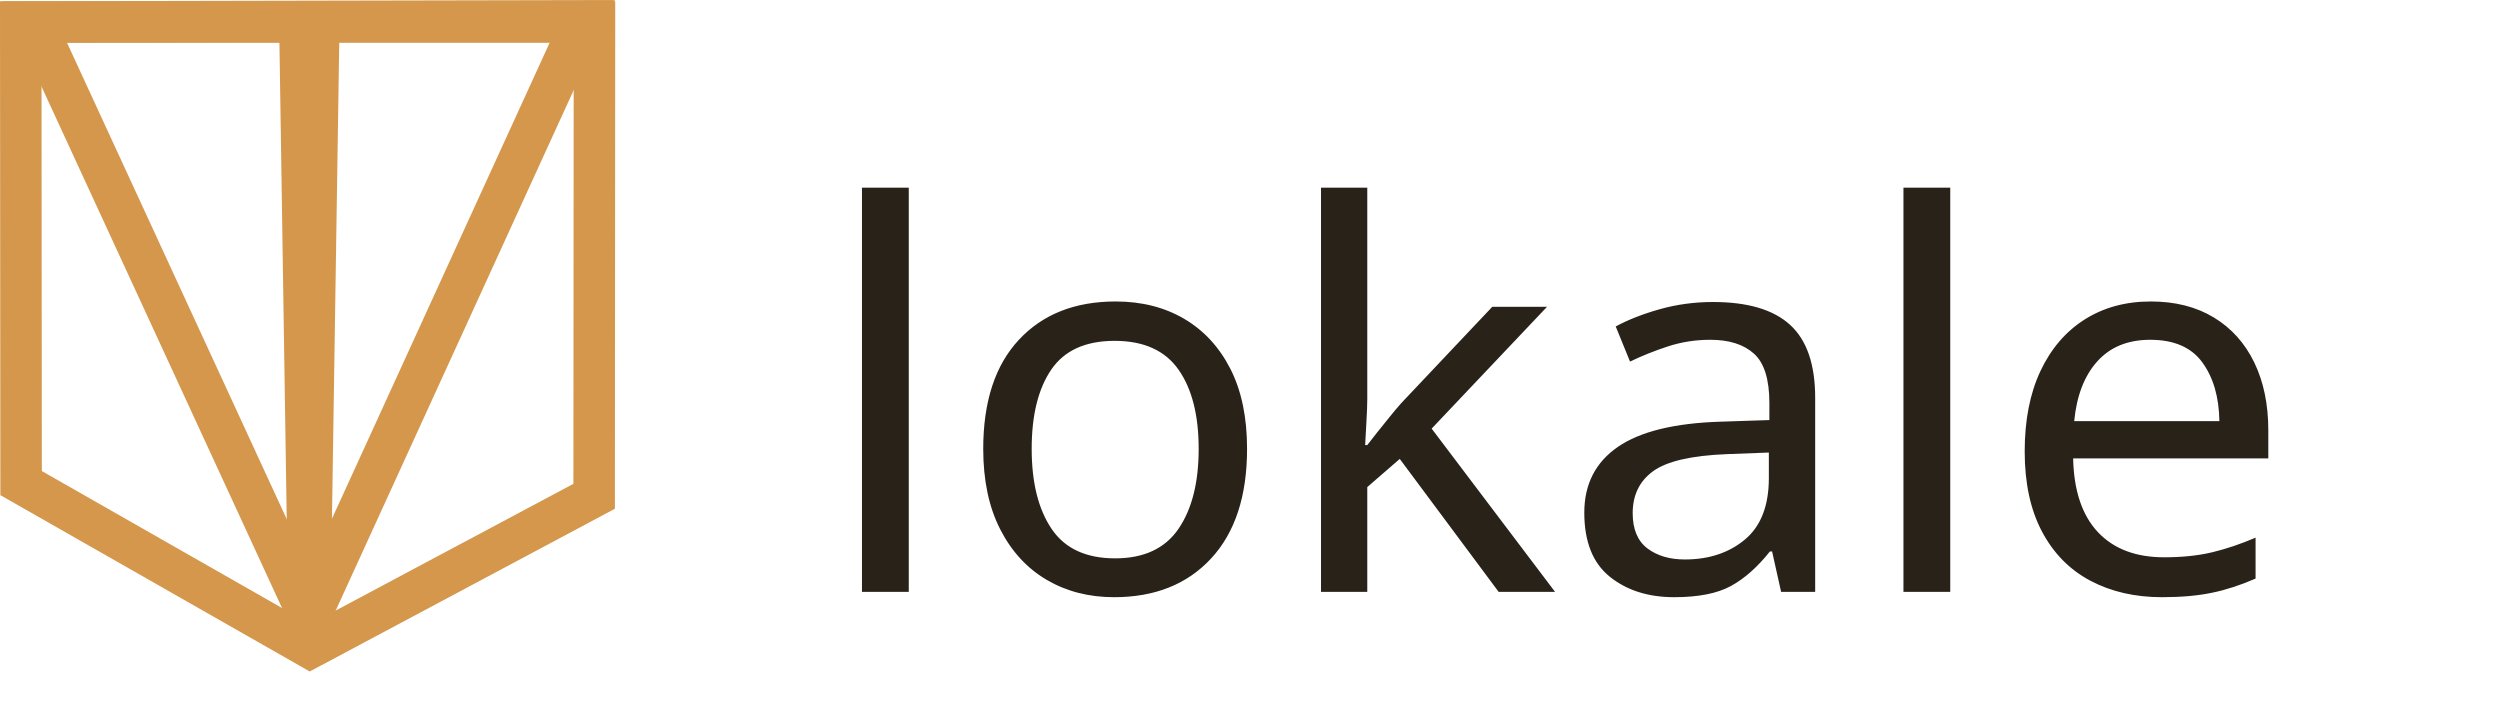
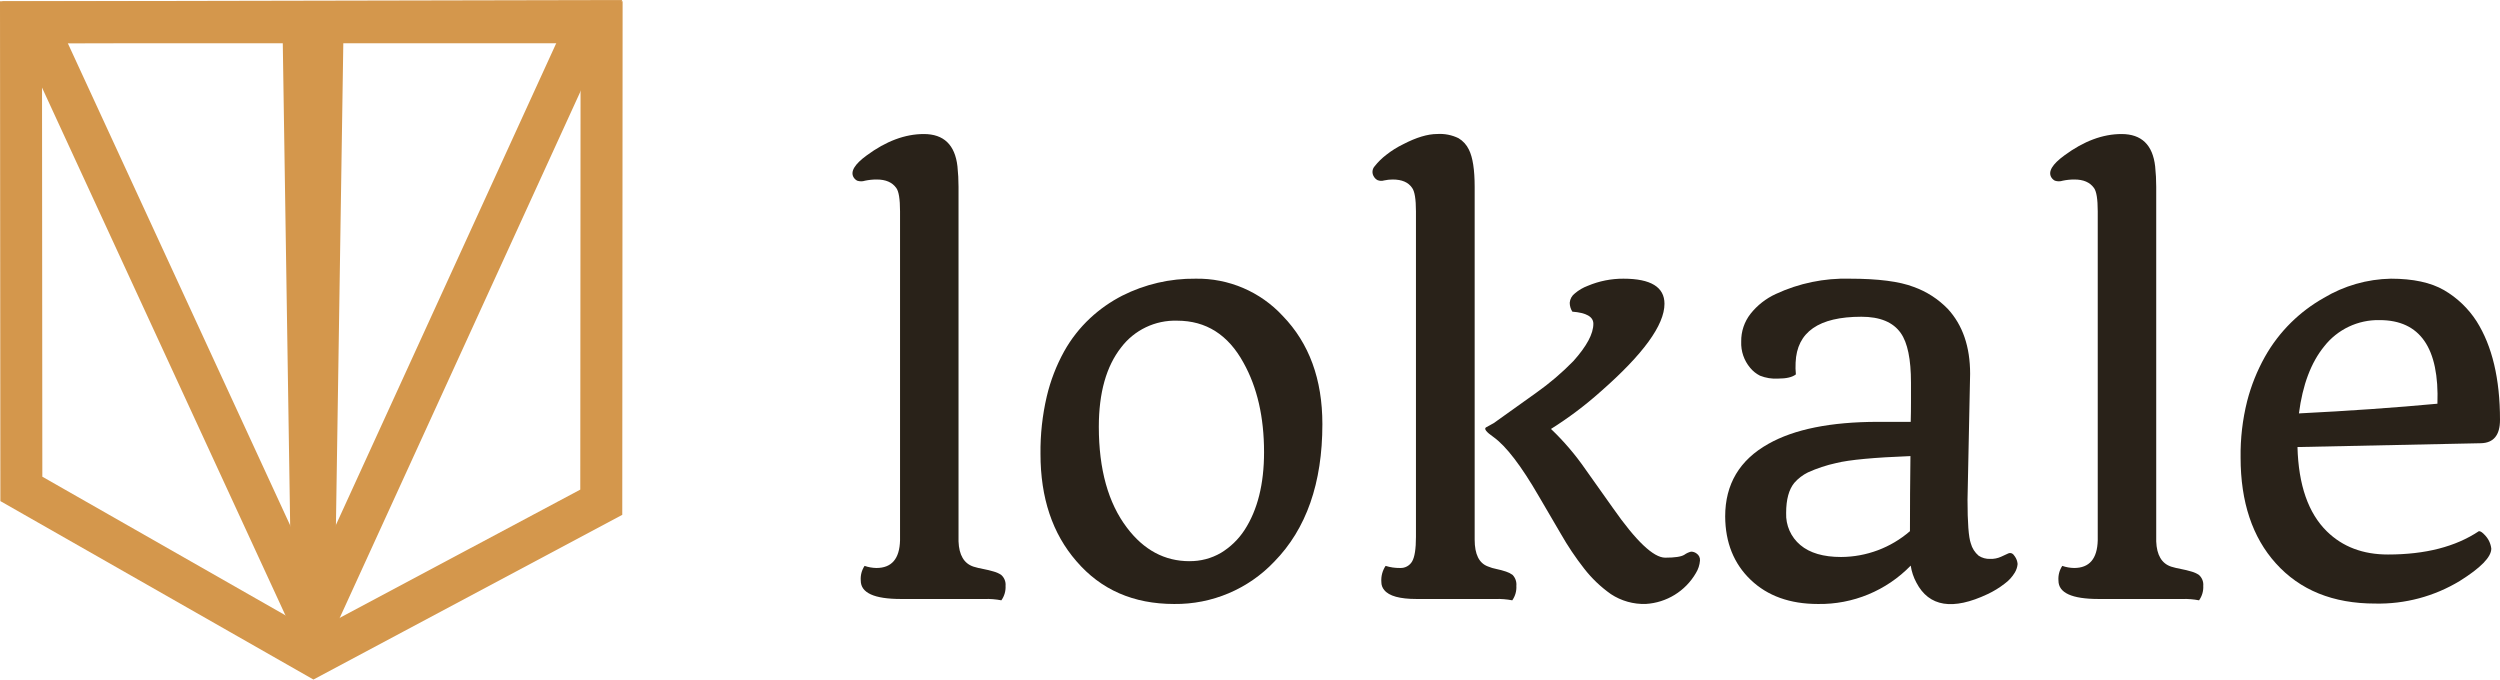
- <svg xmlns="http://www.w3.org/2000/svg" viewBox="0 0 662.71 192.29">
+ <svg xmlns="http://www.w3.org/2000/svg" viewBox="0 0 654.86 178">
  <defs>
-     <style>.cls-1{fill:#d4974c;}.cls-2{fill:none;stroke:#d4974c;stroke-miterlimit:10;stroke-width:11px;}.cls-3{font-size:141px;fill:#292219;font-family:Quando-Regular, Quando;}</style>
+     <style>.cls-1{fill:#d4974c;}.cls-2{fill:none;stroke:#d4974c;stroke-miterlimit:10;stroke-width:11px;}.cls-3{fill:#292219;}</style>
  </defs>
  <g id="Layer_2" data-name="Layer 2">
    <g id="Layer_1-2" data-name="Layer 1">
      <path class="cls-1" d="M11,11.34H152.08L152,128.25,82.24,165.44,11.09,124.87,11,11.34M0,.34.1,131.26l82,46.74L163,134.86,163.09.34Z" />
      <path class="cls-1" d="M145.85,11,82,150.61,17.75,11.3,145.85,11M163,0,.58.34,82.06,177,163,0Z" />
      <polygon class="cls-2" points="82 169.83 79.5 6.5 84.5 6.5 82 169.83" />
-       <text class="cls-3" transform="translate(216.51 156.9)">lokale</text>
+       <path class="cls-3" d="M236,156.9q-10.53,0-10.53-4.82a6.1,6.1,0,0,1,1-3.85,10,10,0,0,0,3.1.55q6,0,6.19-7.23V55.35q0-4.82-1-6.13c-1.06-1.47-2.75-2.2-5.1-2.2a14.71,14.71,0,0,0-3.06.31,3.29,3.29,0,0,1-2.06,0,2.41,2.41,0,0,1-.93-.86q-1.38-2.27,3.44-5.78,7.57-5.58,14.94-5.58,7.84,0,8.81,8.47a51,51,0,0,1,.28,5.37v92.87c.13,3.58,1.44,5.79,3.92,6.61a21.85,21.85,0,0,0,2.58.62,26.51,26.51,0,0,1,2.72.66,6.89,6.89,0,0,1,1.93.86,3.4,3.4,0,0,1,1.17,2.89,5.94,5.94,0,0,1-1.1,3.79,20,20,0,0,0-4.41-.35Z" />
+       <path class="cls-3" d="M272.55,118.9a63,63,0,0,1,1.65-15.08,46.41,46.41,0,0,1,4.54-11.77,35.56,35.56,0,0,1,6.82-8.71,37.35,37.35,0,0,1,8.4-5.89A41.58,41.58,0,0,1,313.17,73,30.37,30.37,0,0,1,336,82.75q10.4,10.74,10.39,28.37,0,23.13-12.6,36a35.55,35.55,0,0,1-26.23,11.09q-16,0-25.61-11.22Q272.55,136.18,272.55,118.9Zm39,28.09a16,16,0,0,0,8.27-2.17,19.4,19.4,0,0,0,6.19-6q5.1-7.85,5.1-20.38,0-13.77-5.37-23.4Q319.71,84,308.35,84a17.72,17.72,0,0,0-14.67,7q-5.85,7.44-5.85,20.8,0,16.72,7.37,26.43Q301.82,147,311.58,147Z" />
+       <path class="cls-3" d="M396.13,157.25a20,20,0,0,0-4.41-.35H371.07q-6.61,0-8.47-2.34a3.13,3.13,0,0,1-.76-2.07,6.72,6.72,0,0,1,1.11-4.26,12.13,12.13,0,0,0,3.78.55,3.46,3.46,0,0,0,3.17-1.72q1-1.73,1-6.41V55.35q0-4.76-1-6.13c-1-1.47-2.66-2.2-5.1-2.2a10.71,10.71,0,0,0-2.23.24,2.58,2.58,0,0,1-1.72-.07,2.33,2.33,0,0,1-.93-.86,2.24,2.24,0,0,1,.17-2.79,17.13,17.13,0,0,1,3.06-3,24,24,0,0,1,4.41-2.76q5.16-2.68,8.91-2.68a11.13,11.13,0,0,1,5.58,1.1,6.93,6.93,0,0,1,2.72,3q1.51,3,1.51,9.78v92.39q0,5.72,3.45,7a11.45,11.45,0,0,0,2.3.69,21.54,21.54,0,0,1,2.45.66,6,6,0,0,1,1.72.86,3.62,3.62,0,0,1,1,2.89A5.94,5.94,0,0,1,396.13,157.25ZM425.25,73Q436,73,436,79.58q0,8.34-16.73,23a97.2,97.2,0,0,1-13,9.78,67.93,67.93,0,0,1,9,10.53l7.23,10.19q9.09,13,13.7,13c2.52,0,4.19-.25,5-.76a5.12,5.12,0,0,1,1.76-.82,2.37,2.37,0,0,1,1.44.48,2,2,0,0,1,.9,1.86,7.3,7.3,0,0,1-1.07,3.27,16.29,16.29,0,0,1-13.12,8.09,15.67,15.67,0,0,1-9.15-2.58,32.78,32.78,0,0,1-7-6.68,75,75,0,0,1-6.12-9.12l-5.72-9.78q-6.94-12-11.91-15.56-2.89-2-1.93-2.55l2-1.1,11.09-7.92a70.66,70.66,0,0,0,9.77-8.33q5.24-5.85,5.23-9.77c0-1.84-1.83-2.89-5.5-3.17a4.31,4.31,0,0,1-.69-2.34,3.37,3.37,0,0,1,1.34-2.44,11.27,11.27,0,0,1,3.41-2A23.77,23.77,0,0,1,425.25,73Z" />
+       <path class="cls-3" d="M500.5,148.16a33.1,33.1,0,0,1-24.3,10.05q-11,0-17.62-6.33t-6.68-16.6q0-12.66,11.29-19,10.19-5.77,28.71-5.78h8.6c.05-1.75.07-3.45.07-5.1v-5.16q0-9.22-2.68-13-3-4.28-10.33-4.27-16.72,0-17.21,12a20,20,0,0,0,.07,3.1c-.92.73-2.47,1.1-4.65,1.1a11,11,0,0,1-4.75-.76,8,8,0,0,1-2.58-2.07,10,10,0,0,1-2.34-6.85,11.51,11.51,0,0,1,2.44-7.29A18,18,0,0,1,465.18,77,43.12,43.12,0,0,1,484.53,73q11.16,0,16.76,2.16a23.39,23.39,0,0,1,8.92,5.75q5.85,6.35,5.85,17l-.68,33q0,9,.86,11.42a6.44,6.44,0,0,0,2.06,3.24,5.11,5.11,0,0,0,3,.83,6.38,6.38,0,0,0,2.86-.56l1.93-.89c.64-.23,1.2,0,1.68.79a3.93,3.93,0,0,1,.73,2,5.26,5.26,0,0,1-.73,2.24,9.83,9.83,0,0,1-2.68,2.92,23.19,23.19,0,0,1-4.44,2.72q-13.71,6.48-18.66-3A13.59,13.59,0,0,1,500.5,148.16Zm-.2-9q0-9.91.13-19.69-14.31.55-19.44,1.82a37.24,37.24,0,0,0-7.41,2.45,11.44,11.44,0,0,0-3.58,2.75q-2.13,2.61-2.13,7.88a10.41,10.41,0,0,0,3.72,8.4q3.72,3.13,10.67,3.13A27.74,27.74,0,0,0,500.3,139.14Z" />
+       <path class="cls-3" d="M549.73,156.9q-10.53,0-10.53-4.82a6.1,6.1,0,0,1,1-3.85,10,10,0,0,0,3.1.55q6,0,6.19-7.23V55.35q0-4.82-1-6.13c-1.06-1.47-2.75-2.2-5.1-2.2a14.71,14.71,0,0,0-3.06.31,3.29,3.29,0,0,1-2.06,0,2.41,2.41,0,0,1-.93-.86q-1.38-2.27,3.44-5.78,7.57-5.58,14.94-5.58,7.85,0,8.81,8.47a51,51,0,0,1,.28,5.37v92.87c.13,3.58,1.44,5.79,3.92,6.61a21.85,21.85,0,0,0,2.58.62,26.51,26.51,0,0,1,2.72.66,6.89,6.89,0,0,1,1.93.86,3.4,3.4,0,0,1,1.17,2.89,5.94,5.94,0,0,1-1.1,3.79,20,20,0,0,0-4.41-.35Z" />
+       <path class="cls-3" d="M586.91,119.86a57.63,57.63,0,0,1,1.72-14.8,48.47,48.47,0,0,1,4.65-11.6,40.32,40.32,0,0,1,6.88-9,40.76,40.76,0,0,1,8.5-6.4A35.46,35.46,0,0,1,626.29,73Q635,73,640.2,76a25.22,25.22,0,0,1,8.53,8.16q6.13,9.7,6.13,25.82,0,6-5,6.12l-48.05,1q.4,14.94,7.71,22.1,6.19,6.06,16,6.05,14.67,0,23.82-6.12c.42,0,.92.34,1.52,1a6.09,6.09,0,0,1,1.72,3.58q0,3.3-8.26,8.47a41,41,0,0,1-22.17,5.92q-16.53,0-26-10.53Q586.92,137.34,586.91,119.86Zm15.28-11.57q19.83-1,36.28-2.54.76-21.9-15.14-21.9a17.94,17.94,0,0,0-14.53,6.89Q603.64,97.07,602.19,108.29Z" />
    </g>
  </g>
</svg>
